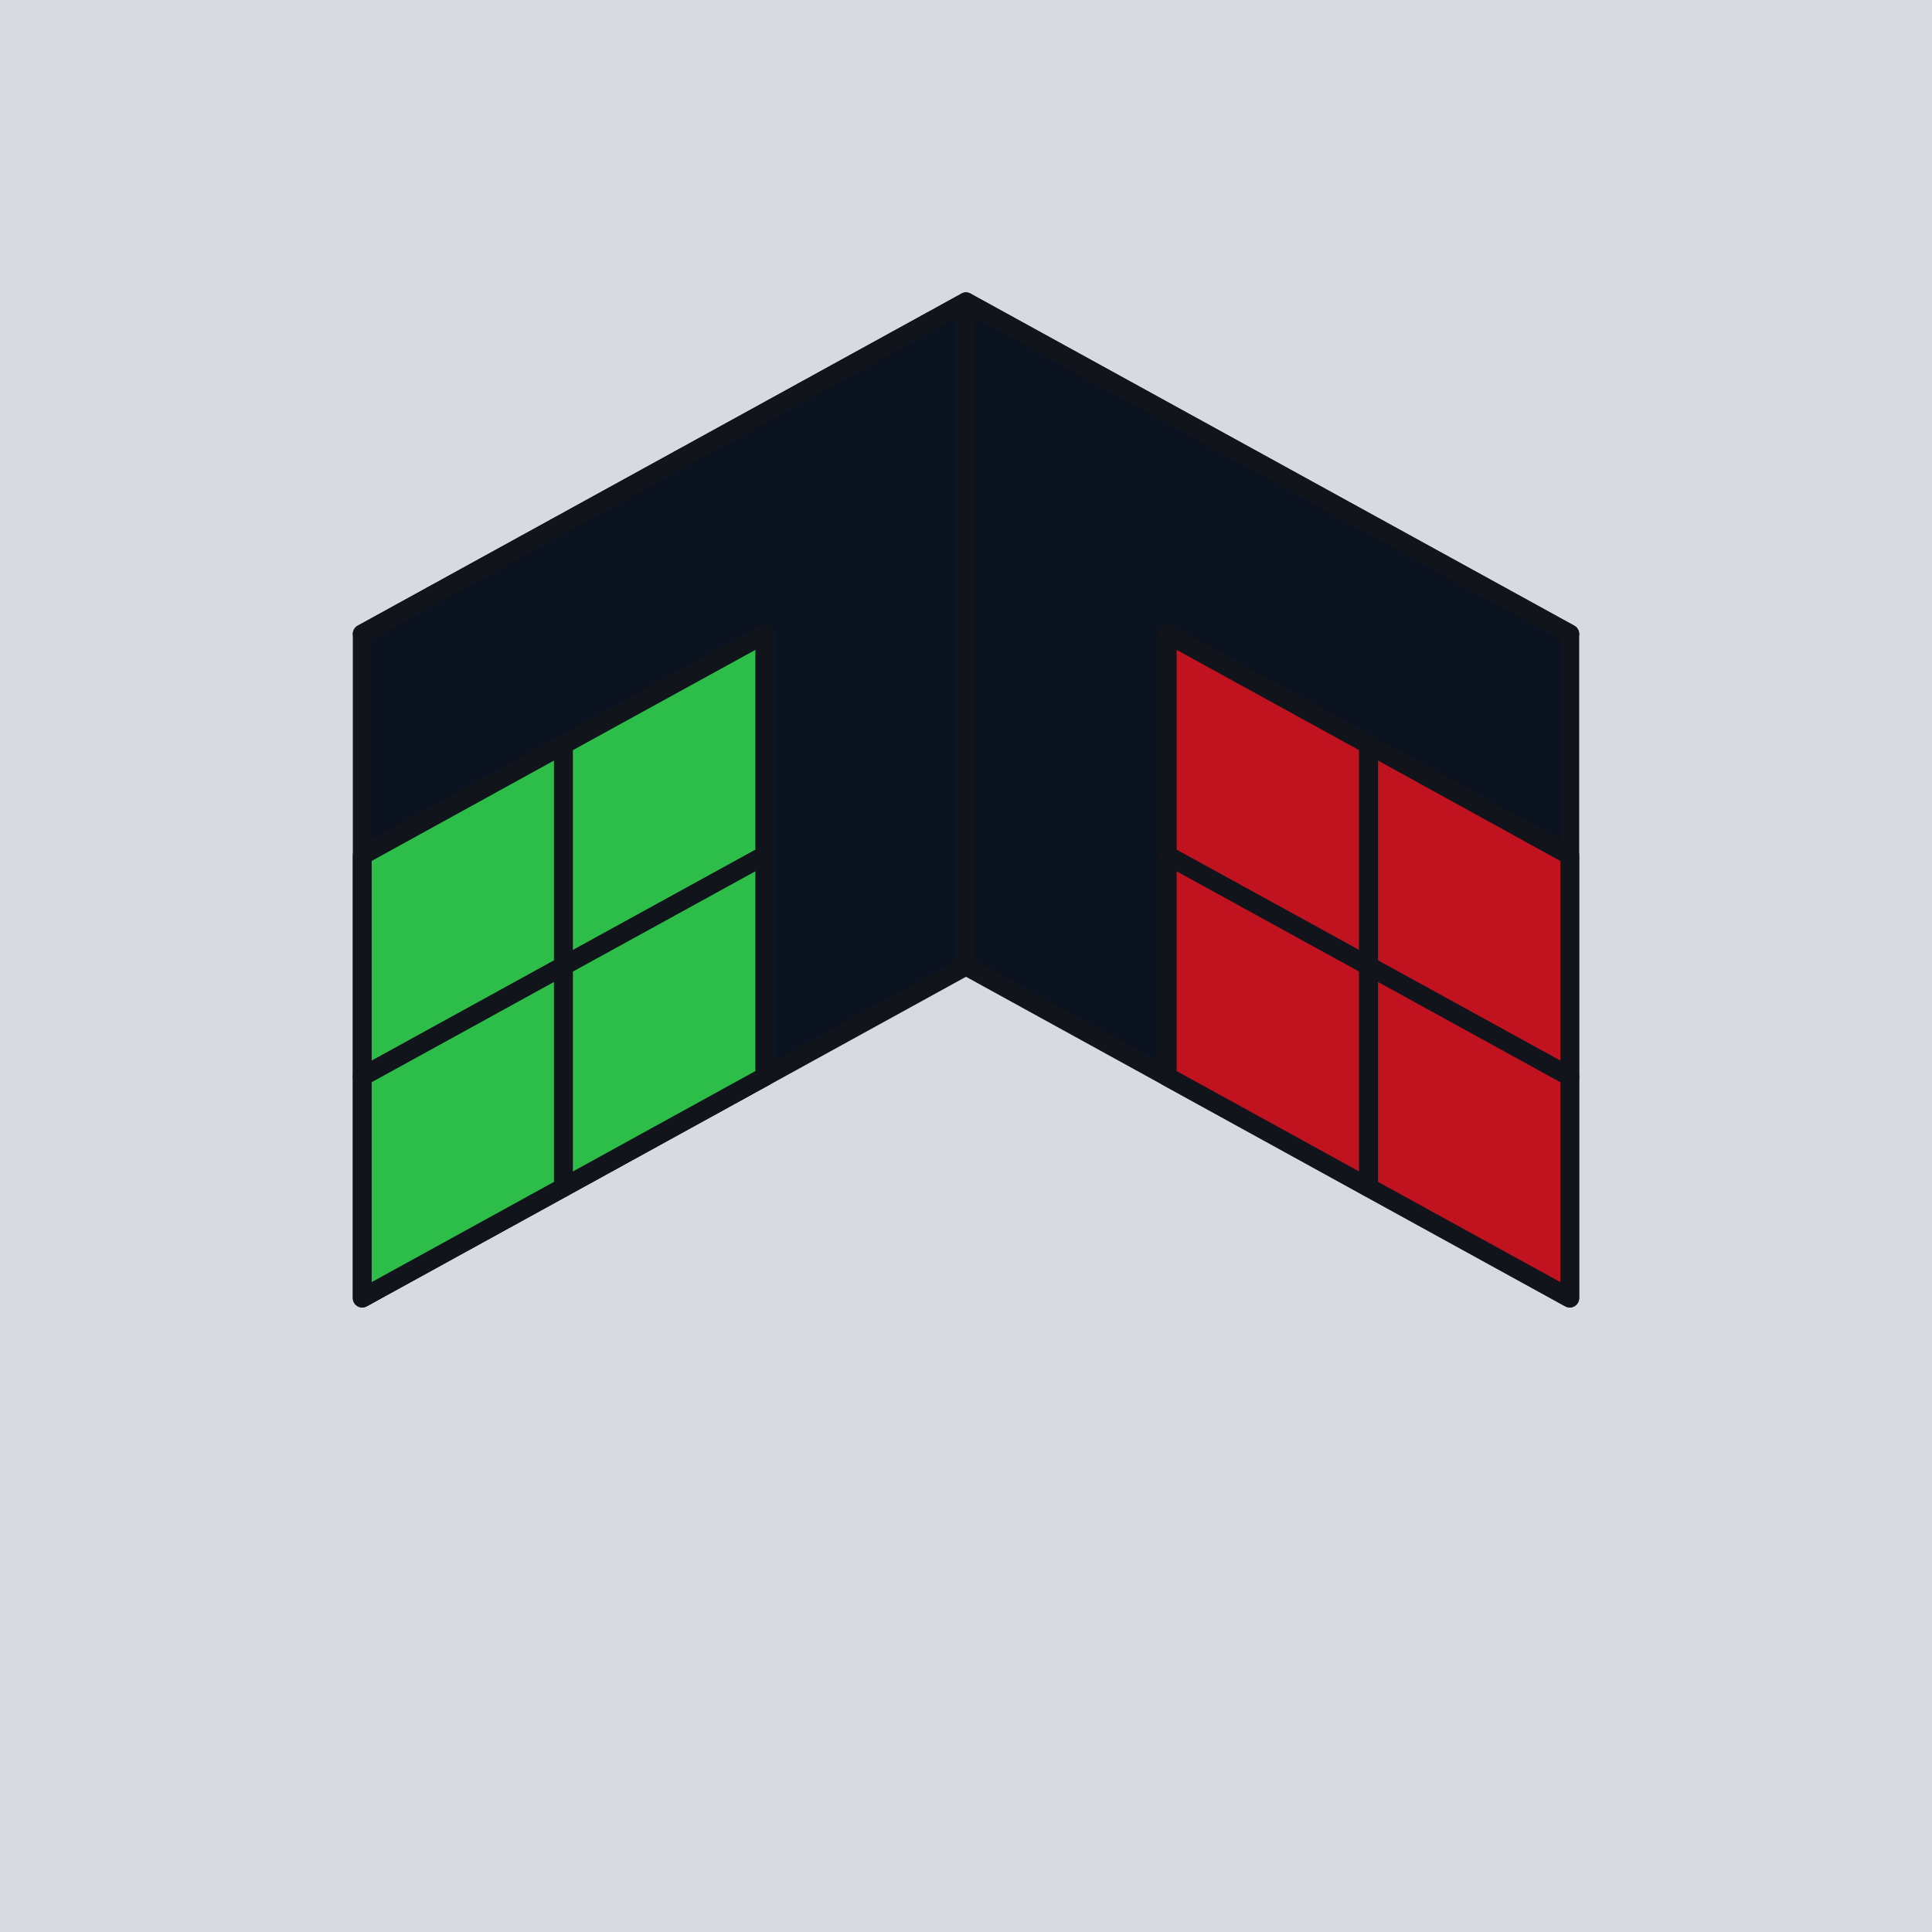
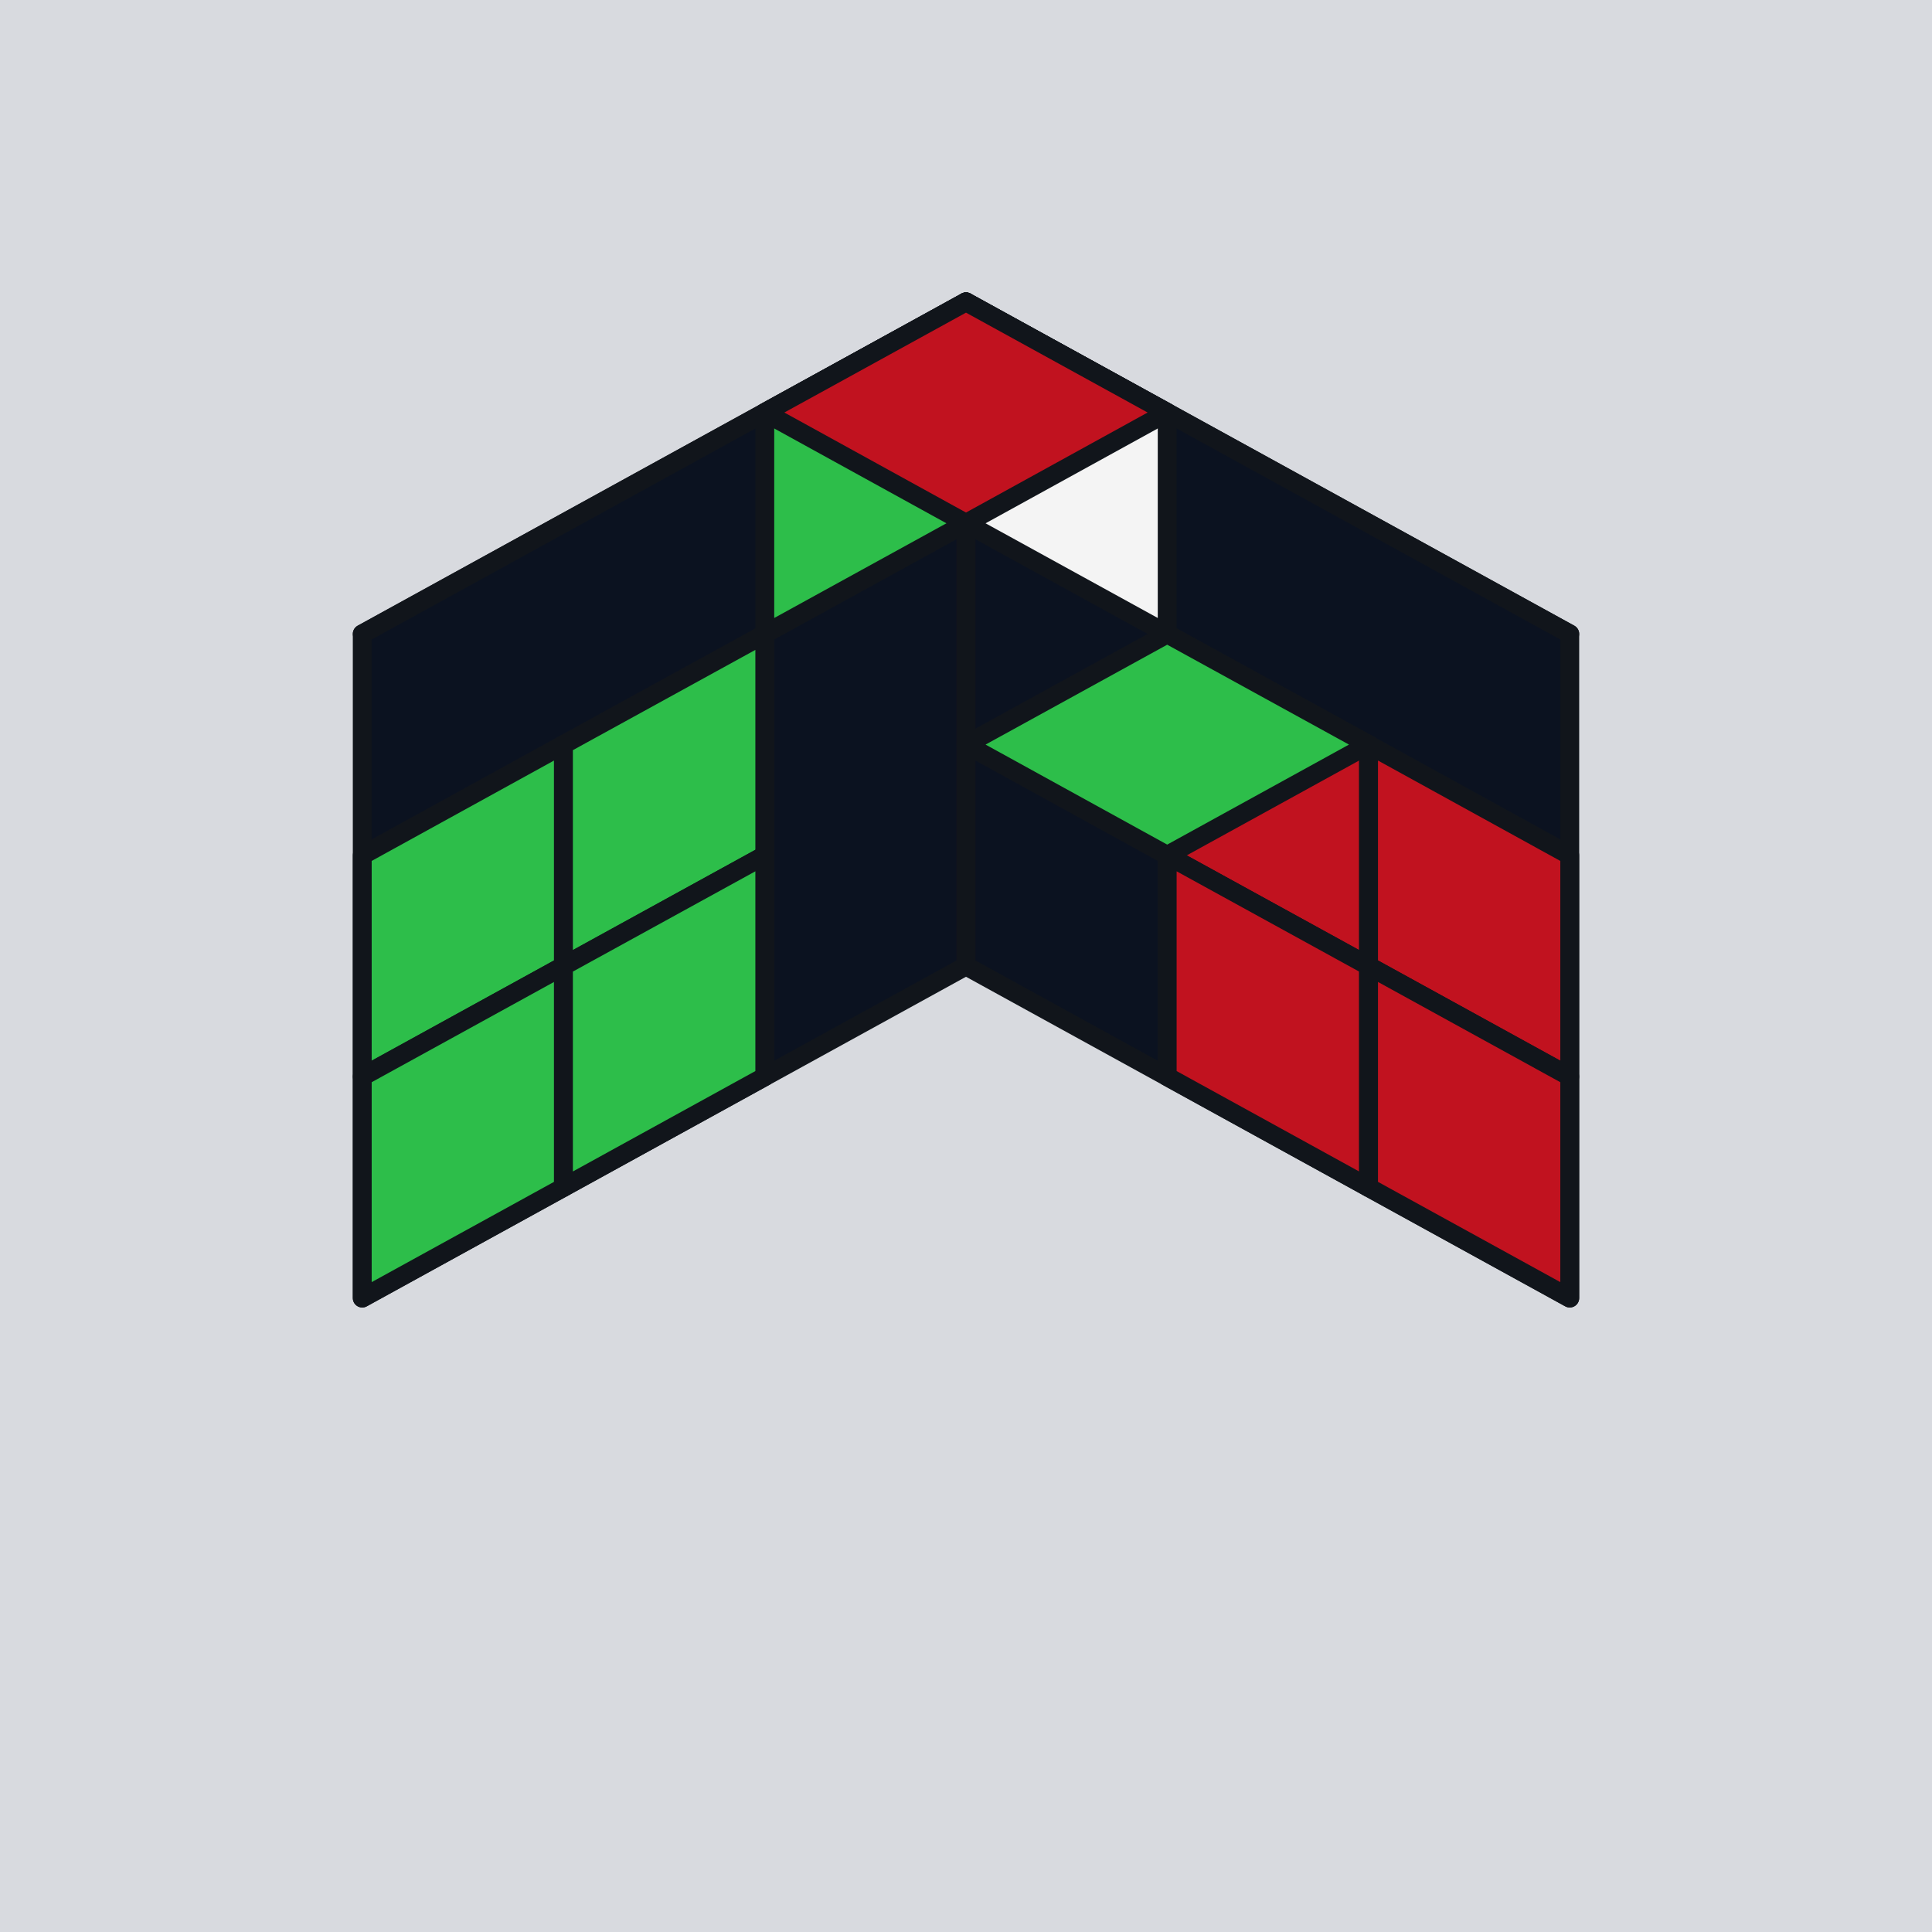
<svg xmlns="http://www.w3.org/2000/svg" viewBox="0 0 128 128">
  <rect x="0" y="0" width="128" height="128" fill="#D8DADF" />
  <polygon points="64.00,64.00 104.00,42.00 64.00,20.00 24.00,42.00" fill="#0B1220" stroke="#11151B" stroke-width="1.25" stroke-linejoin="round" />
  <polygon points="24.00,42.00 64.00,20.00 64.00,64.00 24.00,86.00" fill="#0B1220" stroke="#11151B" stroke-width="1.25" stroke-linejoin="round" />
  <polygon points="64.00,20.00 104.00,42.00 104.00,86.00 64.00,64.00" fill="#0B1220" stroke="#11151B" stroke-width="1.25" stroke-linejoin="round" />
+   <polygon points="50.67,27.33 64.00,20.00 64.00,34.67 50.67,42.00" fill="#2DBE4A" stroke="#11151B" stroke-width="1.25" stroke-linejoin="round" />
  <polygon points="24.00,56.67 37.33,49.33 37.33,64.00 24.00,71.33" fill="#2DBE4A" stroke="#11151B" stroke-width="1.25" stroke-linejoin="round" />
  <polygon points="37.33,49.33 50.67,42.00 50.67,56.67 37.33,64.00" fill="#2DBE4A" stroke="#11151B" stroke-width="1.25" stroke-linejoin="round" />
  <polygon points="24.00,71.33 37.33,64.00 37.33,78.67 24.00,86.00" fill="#2DBE4A" stroke="#11151B" stroke-width="1.25" stroke-linejoin="round" />
  <polygon points="37.33,64.00 50.67,56.67 50.67,71.33 37.33,78.67" fill="#2DBE4A" stroke="#11151B" stroke-width="1.25" stroke-linejoin="round" />
+   <polygon points="64.00,20.00 77.33,27.33 77.33,42.00 64.00,34.67" fill="#F4F4F4" stroke="#11151B" stroke-width="1.25" stroke-linejoin="round" />
  <polygon points="77.33,42.00 90.67,49.33 90.67,64.00 77.33,56.67" fill="#C1121F" stroke="#11151B" stroke-width="1.25" stroke-linejoin="round" />
  <polygon points="90.67,49.33 104.00,56.67 104.00,71.33 90.67,64.00" fill="#C1121F" stroke="#11151B" stroke-width="1.25" stroke-linejoin="round" />
  <polygon points="77.33,56.67 90.67,64.00 90.67,78.67 77.33,71.33" fill="#C1121F" stroke="#11151B" stroke-width="1.25" stroke-linejoin="round" />
  <polygon points="90.67,64.00 104.00,71.33 104.00,86.00 90.67,78.67" fill="#C1121F" stroke="#11151B" stroke-width="1.25" stroke-linejoin="round" />
+   <polygon points="77.33,56.67 90.67,49.33 77.33,42.00 64.00,49.33" fill="#2DBE4A" stroke="#11151B" stroke-width="1.25" stroke-linejoin="round" />
+   <polygon points="64.00,34.67 77.33,27.33 64.00,20.00 50.67,27.33" fill="#C1121F" stroke="#11151B" stroke-width="1.25" stroke-linejoin="round" />
</svg>
